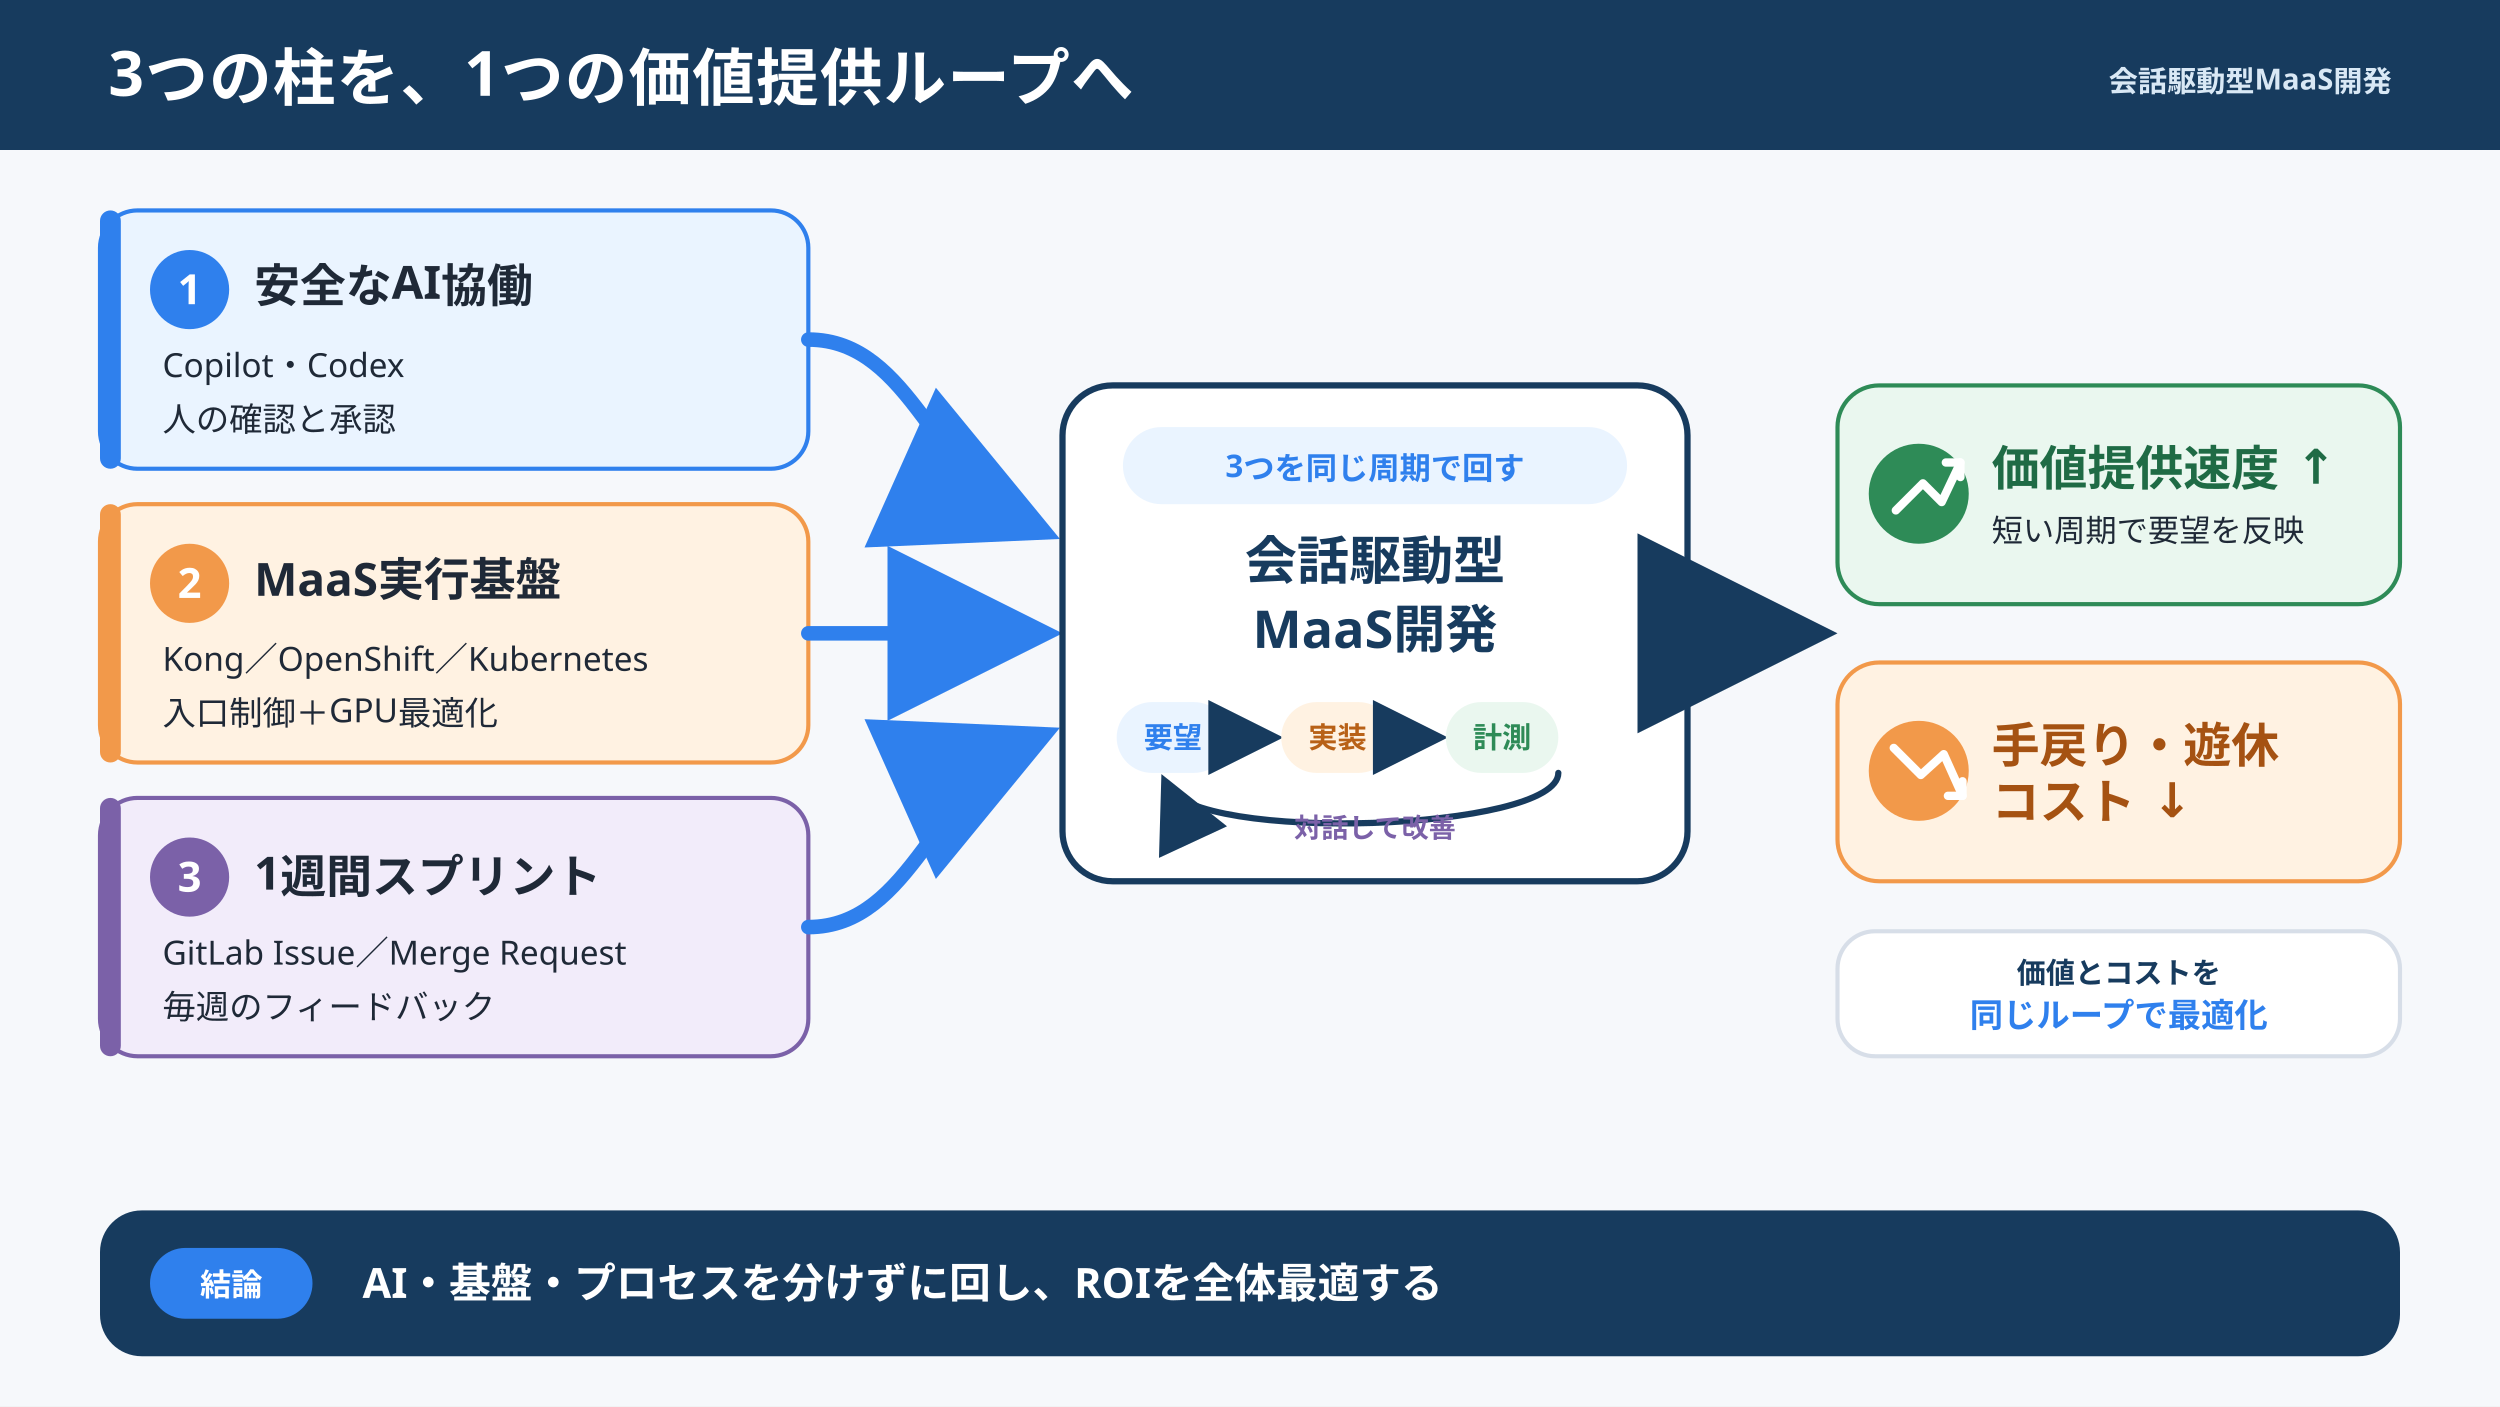
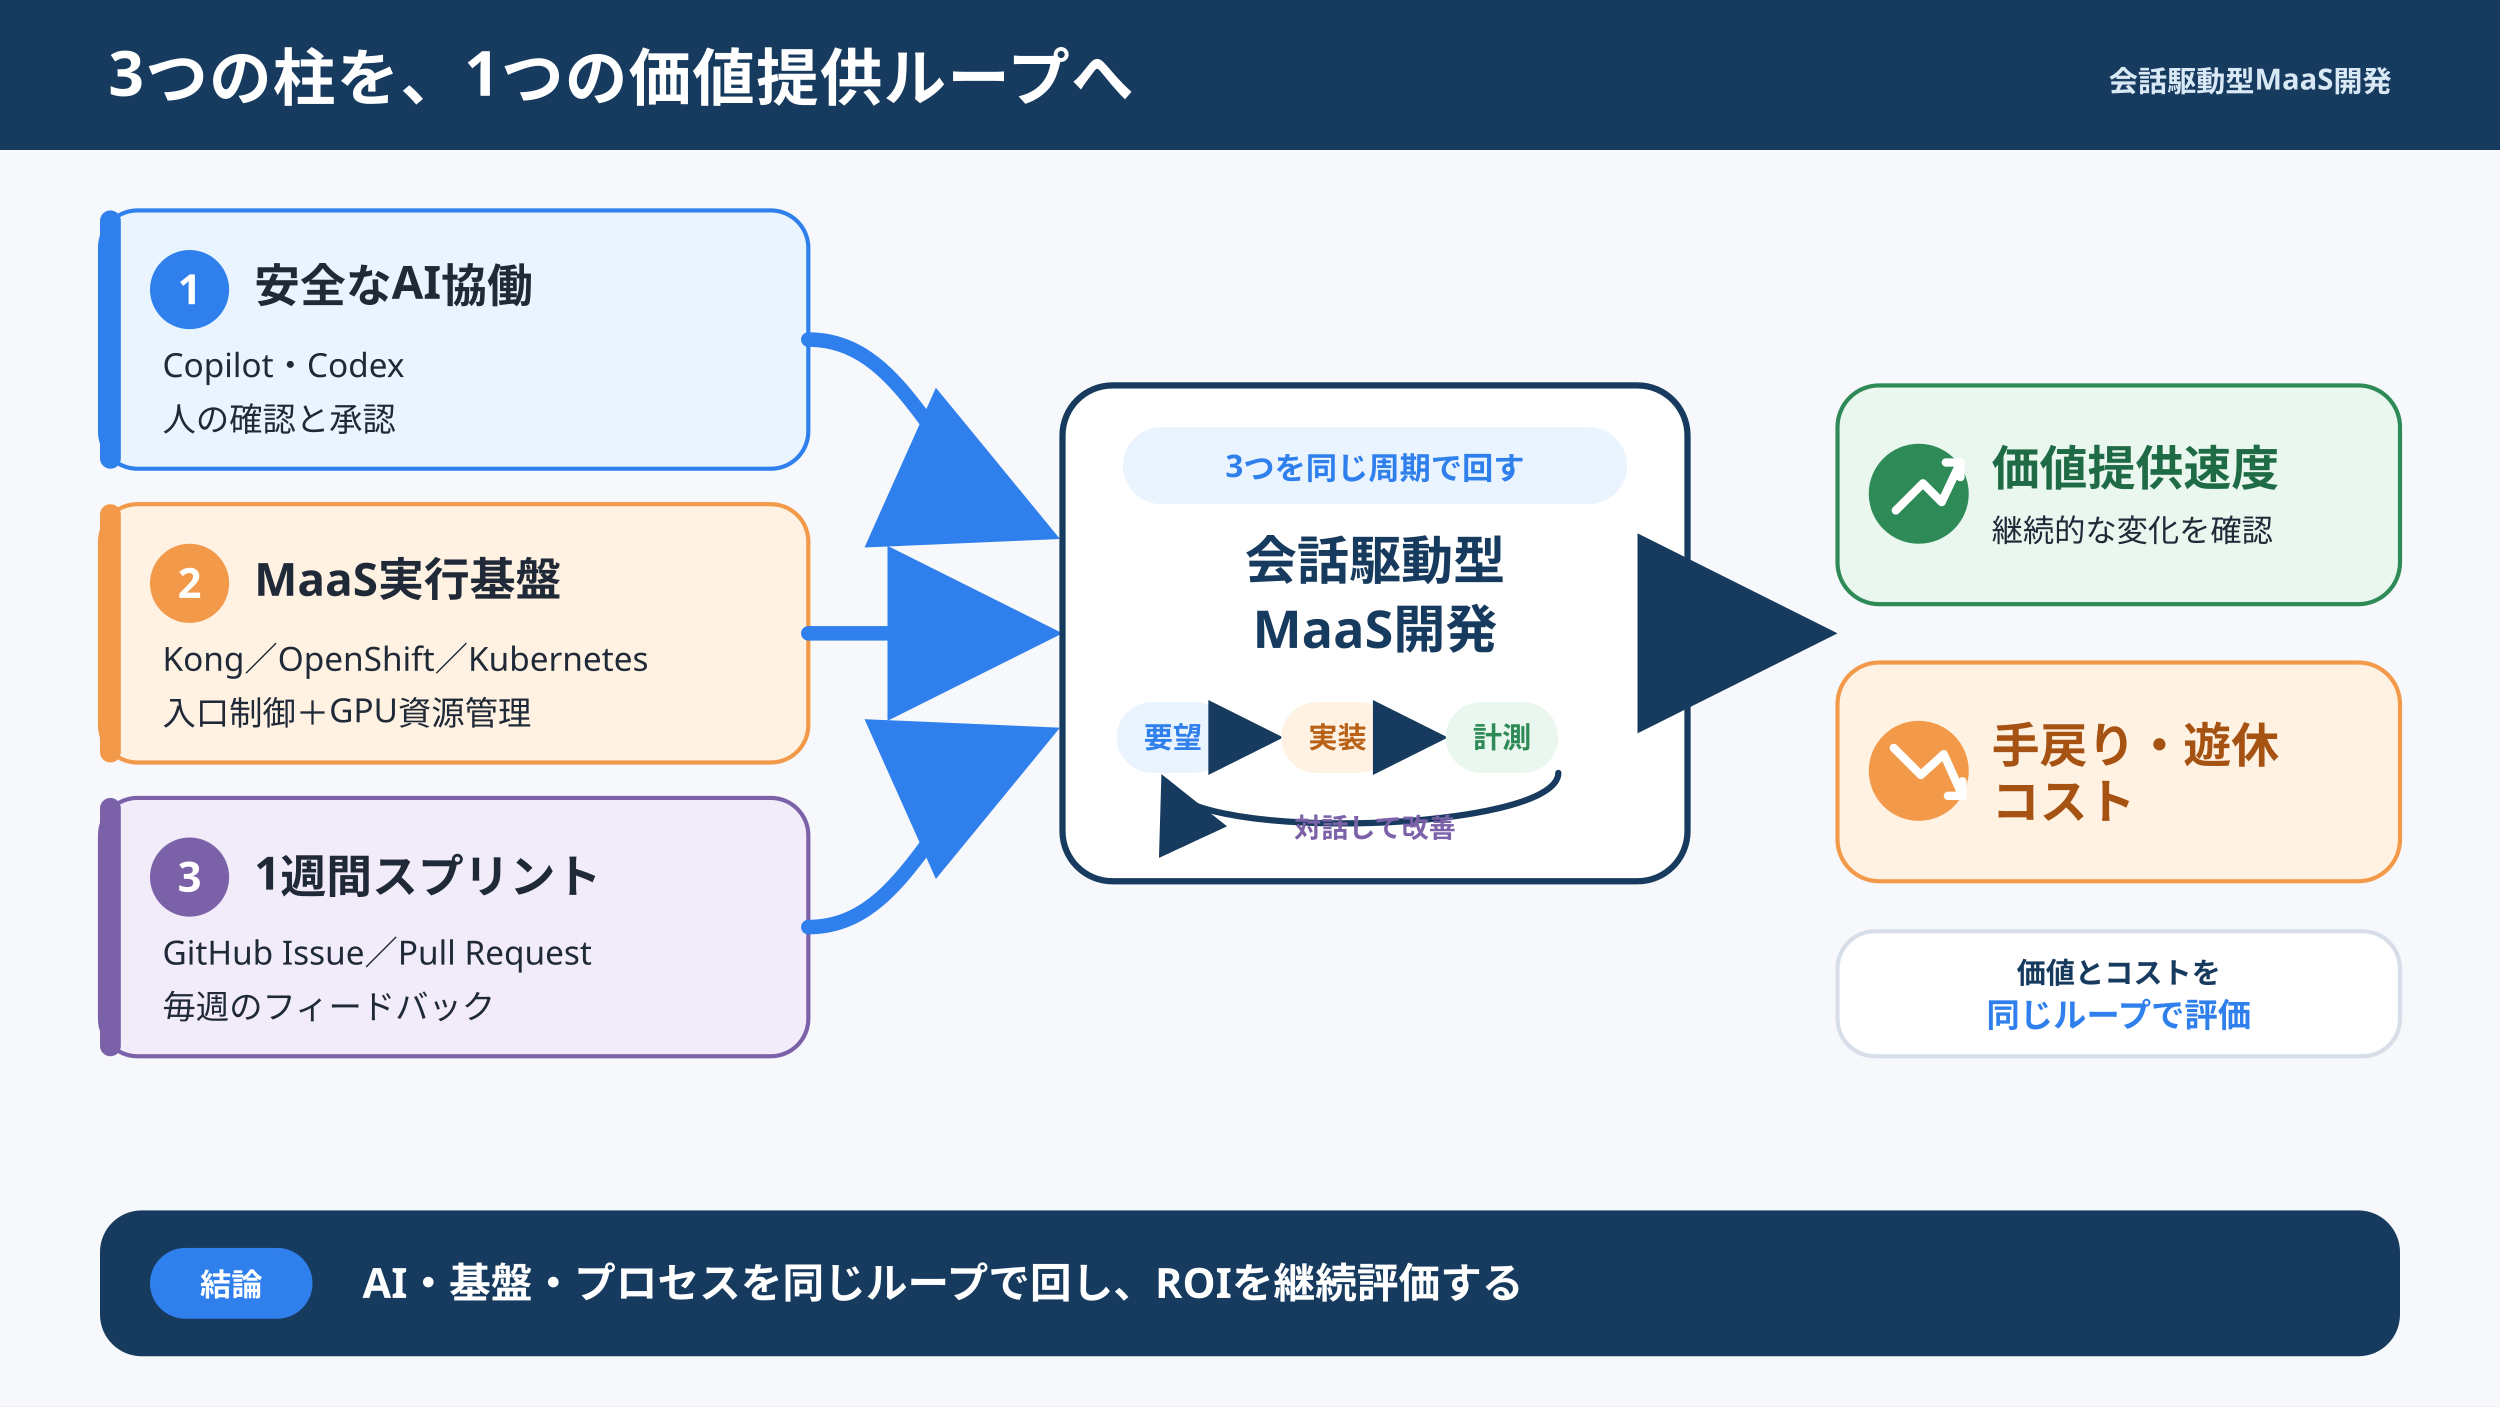
<svg xmlns="http://www.w3.org/2000/svg" width="1200" height="675" viewBox="0 0 1200 675" role="img" aria-labelledby="three-pillars-title three-pillars-desc">
  <defs>
    <marker id="arrow-blue" markerWidth="12" markerHeight="12" refX="10" refY="6" orient="auto" markerUnits="strokeWidth">
      <path d="M0,0 L12,6 L0,12 Z" fill="#2F80ED" />
    </marker>
    <marker id="arrow-navy" markerWidth="12" markerHeight="12" refX="10" refY="6" orient="auto" markerUnits="strokeWidth">
      <path d="M0,0 L12,6 L0,12 Z" fill="#173B5E" />
    </marker>
    <style>
      text {
        font-family: "Noto Sans JP", "Yu Gothic", sans-serif;
      }
      .header {
        font-size: 30px;
        font-weight: 700;
        fill: #FFFFFF;
        letter-spacing: 0.02em;
      }
      .card-title {
        font-size: 22px;
        font-weight: 700;
        fill: #1F2937;
      }
      .card-body {
        font-size: 16px;
        font-weight: 500;
        fill: #1F2937;
      }
      .small-label {
        font-size: 14px;
        font-weight: 700;
      }
      .center-title {
        font-size: 25px;
        font-weight: 700;
        fill: #173B5E;
      }
      .result-title {
        font-size: 23px;
        font-weight: 700;
      }
      .result-note {
        font-size: 15px;
        font-weight: 500;
        fill: #1F2937;
      }
      .conclusion {
        font-size: 20px;
        font-weight: 700;
        fill: #FFFFFF;
      }
    </style>
  </defs>
  <rect width="1200" height="675" fill="#F6F8FB" />
  <rect x="0" y="0" width="1200" height="72" fill="#173B5E" />
  <text class="header" x="52" y="46">3つの柱を、1つの価値提供ループへ</text>
  <text x="1148" y="44" text-anchor="end" font-size="14" font-weight="600" fill="#D9E8F5">会話駆動型MaaS開発</text>
  <rect x="48" y="101" width="340" height="124" rx="18" fill="#EAF4FF" stroke="#2F80ED" stroke-width="2" />
  <rect x="48" y="101" width="10" height="124" rx="5" fill="#2F80ED" />
  <circle cx="91" cy="139" r="19" fill="#2F80ED" />
  <text x="91" y="146" text-anchor="middle" font-size="20" font-weight="700" fill="#FFFFFF">1</text>
  <text class="card-title" x="122" y="145">安全なAI協働</text>
  <text class="card-body" x="78" y="181">Copilot・Codex</text>
  <text class="card-body" x="78" y="207">人の確認と承認</text>
  <rect x="48" y="242" width="340" height="124" rx="18" fill="#FFF2E2" stroke="#F2994A" stroke-width="2" />
  <rect x="48" y="242" width="10" height="124" rx="5" fill="#F2994A" />
  <circle cx="91" cy="280" r="19" fill="#F2994A" />
  <text x="91" y="287" text-anchor="middle" font-size="20" font-weight="700" fill="#FFFFFF">2</text>
  <text class="card-title" x="122" y="286">MaaS実行基盤</text>
  <text class="card-body" x="78" y="322">Kong／OpenShift／Kubernetes</text>
-   <text class="card-body" x="78" y="348">入口制御＋GPU最適化</text>
+   <text class="card-body" x="78" y="348">入口制御＋GPU資源管理</text>
  <rect x="48" y="383" width="340" height="124" rx="18" fill="#F2ECFA" stroke="#7B61A8" stroke-width="2" />
  <rect x="48" y="383" width="10" height="124" rx="5" fill="#7B61A8" />
  <circle cx="91" cy="421" r="19" fill="#7B61A8" />
  <text x="91" y="428" text-anchor="middle" font-size="20" font-weight="700" fill="#FFFFFF">3</text>
  <text class="card-title" x="122" y="427">1週間スプリント</text>
-   <text class="card-body" x="78" y="463">GitLab Issue／Merge Request</text>
+   <text class="card-body" x="78" y="463">GitHub Issue／Pull Request</text>
  <text class="card-body" x="78" y="489">毎週のフィードバック</text>
  <path d="M388 163 C438 163, 449 232, 496 253" fill="none" stroke="#2F80ED" stroke-width="7" stroke-linecap="round" marker-end="url(#arrow-blue)" />
  <path d="M388 304 L496 304" fill="none" stroke="#2F80ED" stroke-width="7" stroke-linecap="round" marker-end="url(#arrow-blue)" />
  <path d="M388 445 C438 445, 449 376, 496 355" fill="none" stroke="#2F80ED" stroke-width="7" stroke-linecap="round" marker-end="url(#arrow-blue)" />
  <rect x="510" y="185" width="300" height="238" rx="24" fill="#FFFFFF" stroke="#173B5E" stroke-width="3" />
  <rect x="539" y="205" width="242" height="37" rx="18.5" fill="#EAF4FF" />
  <text x="660" y="229" text-anchor="middle" font-size="15" font-weight="700" fill="#2F80ED">3つを同じ周期で回す</text>
  <text class="center-title" x="660" y="278" text-anchor="middle">会話駆動型</text>
  <text class="center-title" x="660" y="311" text-anchor="middle">MaaS開発</text>
  <rect x="536" y="337" width="54" height="34" rx="17" fill="#EAF4FF" />
  <text class="small-label" x="563" y="359" text-anchor="middle" fill="#2F80ED">要望</text>
  <path d="M592 354 L610 354" stroke="#173B5E" stroke-width="3" stroke-linecap="round" marker-end="url(#arrow-navy)" />
  <rect x="615" y="337" width="54" height="34" rx="17" fill="#FFF2E2" />
  <text class="small-label" x="642" y="359" text-anchor="middle" fill="#B86117">実装</text>
  <path d="M671 354 L689 354" stroke="#173B5E" stroke-width="3" stroke-linecap="round" marker-end="url(#arrow-navy)" />
  <rect x="694" y="337" width="54" height="34" rx="17" fill="#EAF7EF" />
  <text class="small-label" x="721" y="359" text-anchor="middle" fill="#2E8B57">計測</text>
  <path d="M748 371 C748 399, 573 405, 560 377" fill="none" stroke="#173B5E" stroke-width="3" stroke-linecap="round" marker-end="url(#arrow-navy)" />
  <text x="660" y="402" text-anchor="middle" font-size="13" font-weight="700" fill="#7B61A8">対話して改善</text>
  <path d="M810 304 L866 304" fill="none" stroke="#173B5E" stroke-width="8" stroke-linecap="round" marker-end="url(#arrow-navy)" />
  <rect x="882" y="185" width="270" height="105" rx="20" fill="#EAF7EF" stroke="#2E8B57" stroke-width="2" />
  <circle cx="921" cy="237" r="24" fill="#2E8B57" />
  <path d="M910 245 L923 232 L932 241 L941 222" fill="none" stroke="#FFFFFF" stroke-width="4" stroke-linecap="round" stroke-linejoin="round" />
  <path d="M934 222 H941 V229" fill="none" stroke="#FFFFFF" stroke-width="4" stroke-linecap="round" stroke-linejoin="round" />
-   <text class="result-title" x="956" y="233" fill="#1F6B45">価値提供速度 ↑</text>
-   <text class="result-note" x="956" y="260">短い周期で要望を反映</text>
+   <text class="result-title" x="956" y="233" fill="#1F6B45">価値提供速度</text>
+   <text class="result-note" x="956" y="260">継続的な変化を確認</text>
  <rect x="882" y="318" width="270" height="105" rx="20" fill="#FFF2E2" stroke="#F2994A" stroke-width="2" />
  <circle cx="921" cy="370" r="24" fill="#F2994A" />
  <path d="M909 359 L922 372 L933 362 L942 382" fill="none" stroke="#FFFFFF" stroke-width="4" stroke-linecap="round" stroke-linejoin="round" />
  <path d="M935 382 H942 V375" fill="none" stroke="#FFFFFF" stroke-width="4" stroke-linecap="round" stroke-linejoin="round" />
  <text class="result-title" x="956" y="366" fill="#A55212">手戻り・遊休</text>
-   <text class="result-title" x="956" y="393" fill="#A55212">コスト ↓</text>
+   <text class="result-title" x="956" y="393" fill="#A55212">コスト</text>
  <rect x="882" y="447" width="270" height="60" rx="18" fill="#FFFFFF" stroke="#D7DEE8" stroke-width="2" />
  <text x="1017" y="472" text-anchor="middle" font-size="14" font-weight="700" fill="#173B5E">価値とコストを</text>
-   <text x="1017" y="493" text-anchor="middle" font-size="16" font-weight="700" fill="#2F80ED">同じループで最適化</text>
+   <text x="1017" y="493" text-anchor="middle" font-size="16" font-weight="700" fill="#2F80ED">同じループで評価</text>
  <rect x="48" y="581" width="1104" height="70" rx="20" fill="#173B5E" />
  <rect x="72" y="599" width="78" height="34" rx="17" fill="#2F80ED" />
  <text x="111" y="622" text-anchor="middle" font-size="15" font-weight="700" fill="#FFFFFF">結論</text>
-   <text class="conclusion" x="174" y="623">AI・基盤・プロセスを分けずに回し、ROIを全体最適する</text>
+   <text class="conclusion" x="174" y="623">AI・基盤・プロセスを同じループで回し、ROIを継続評価する</text>
</svg>
